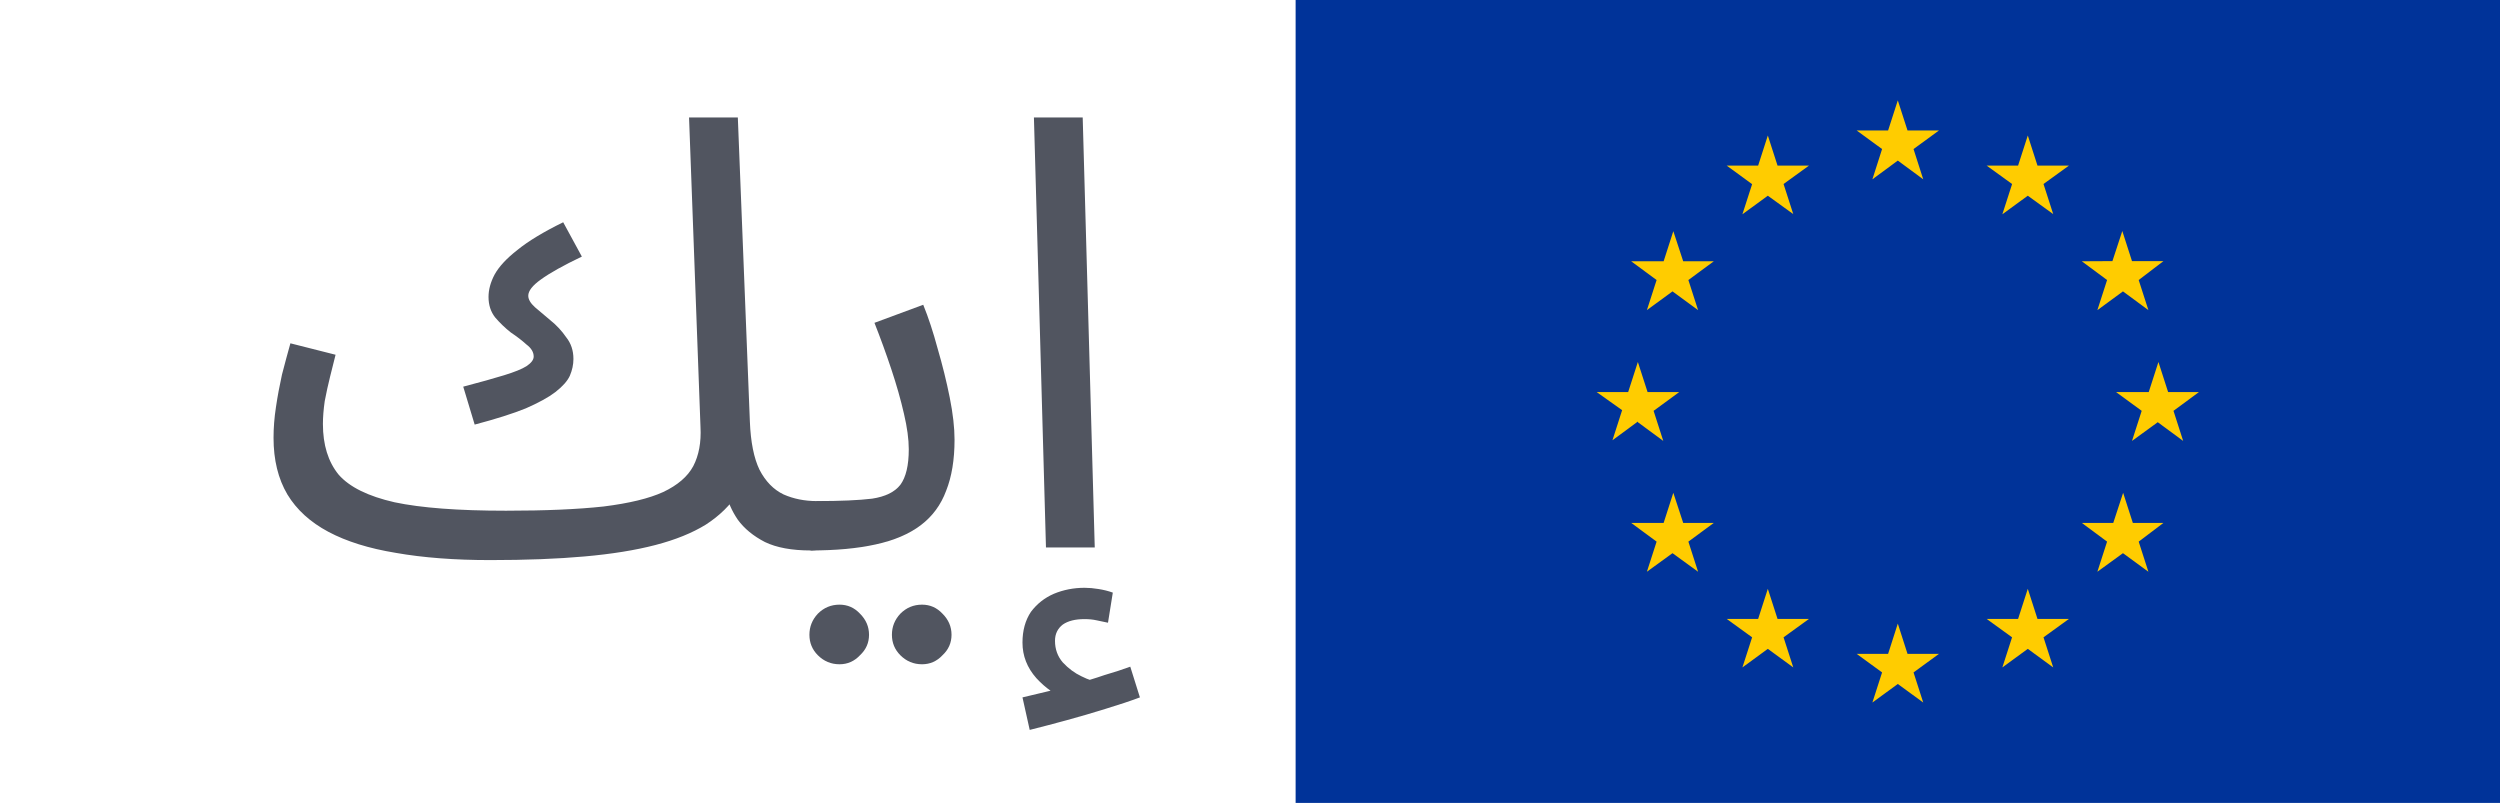
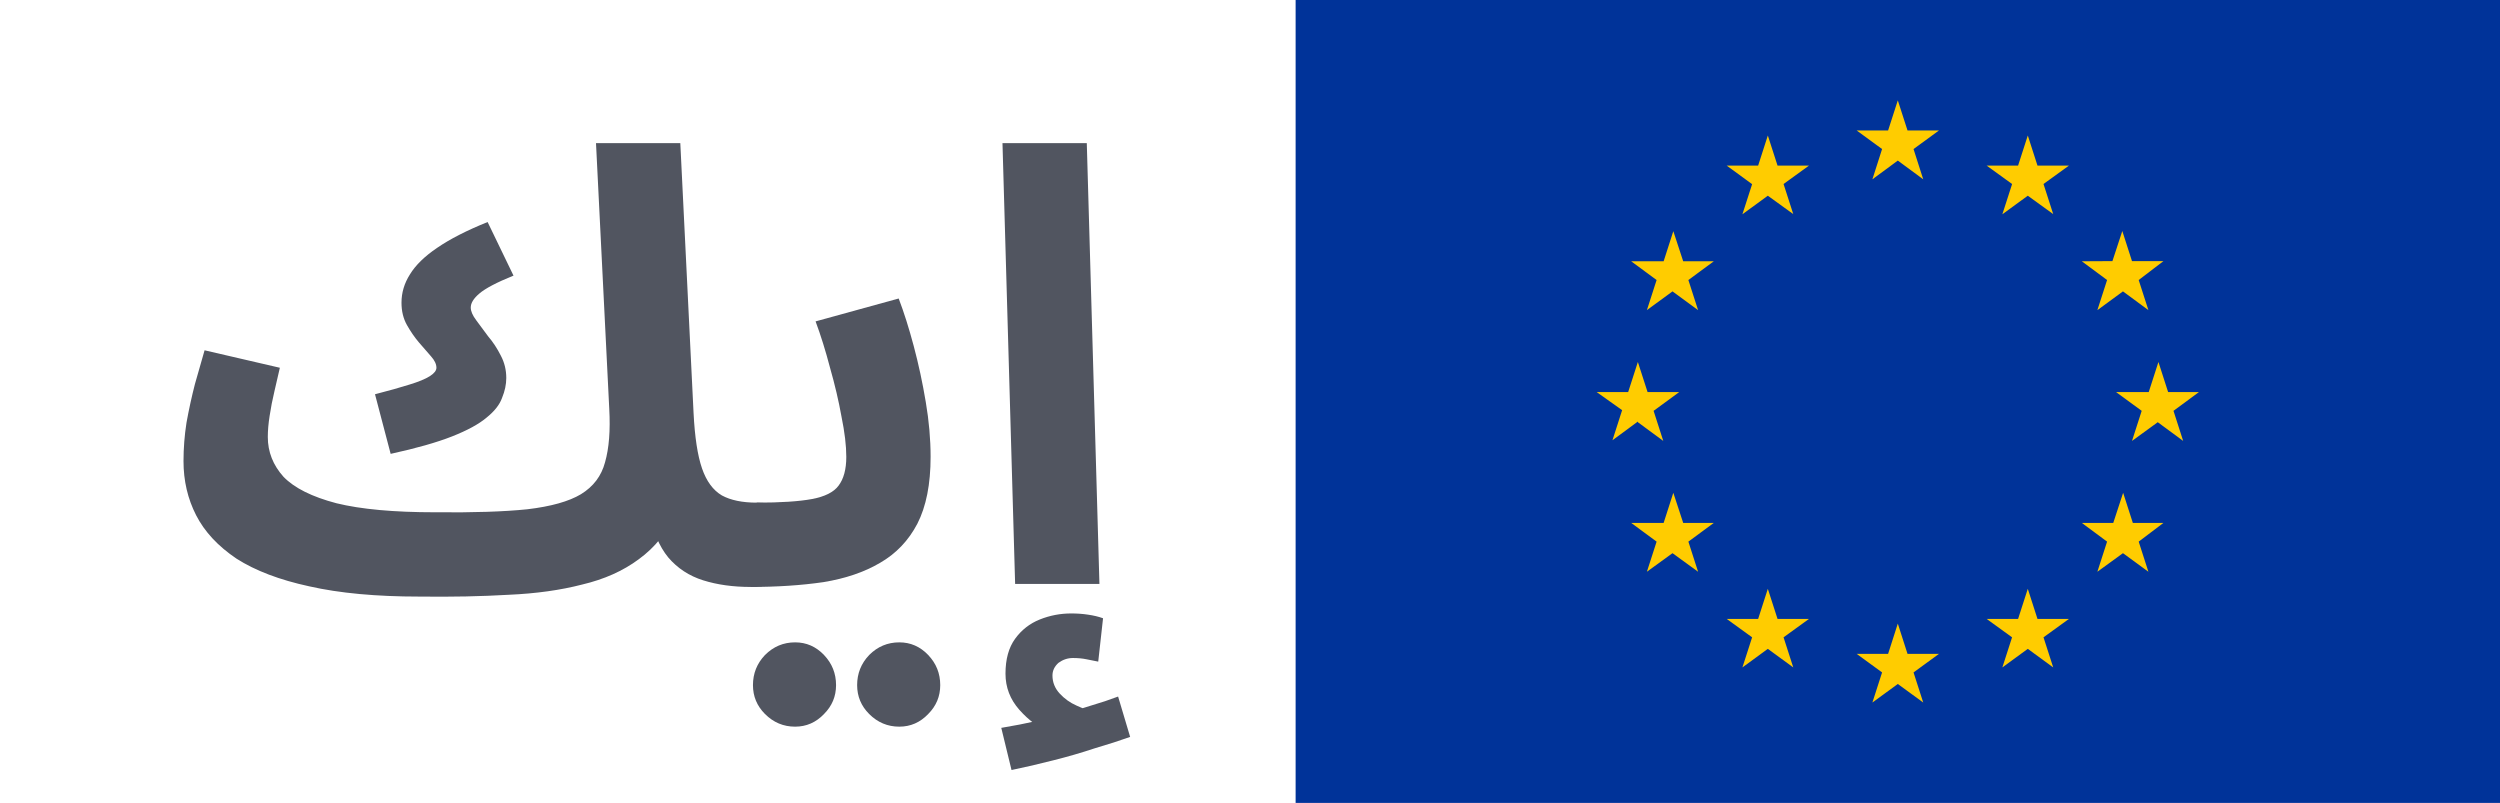
<svg xmlns="http://www.w3.org/2000/svg" width="137" height="44" viewBox="0 0 137 44" fill="none">
-   <path d="M26.87 30.693L27.728 27.987C29.884 27.987 31.666 27.91 33.074 27.756C34.482 27.58 35.571 27.316 36.341 26.964C37.133 26.59 37.683 26.117 37.991 25.545C38.299 24.951 38.431 24.236 38.387 23.4L37.76 6.438H40.433L41.093 23.103C41.137 24.225 41.313 25.105 41.621 25.743C41.951 26.381 42.391 26.832 42.941 27.096C43.491 27.338 44.096 27.459 44.756 27.459C45.218 27.459 45.548 27.591 45.746 27.855C45.966 28.097 46.076 28.394 46.076 28.746C46.076 29.098 45.922 29.428 45.614 29.736C45.306 30.022 44.91 30.165 44.426 30.165C43.392 30.165 42.556 30.011 41.918 29.703C41.28 29.373 40.785 28.966 40.433 28.482C40.103 27.998 39.883 27.492 39.773 26.964L40.466 26.997C40.026 27.679 39.432 28.262 38.684 28.746C37.936 29.208 37.012 29.582 35.912 29.868C34.812 30.154 33.514 30.363 32.018 30.495C30.544 30.627 28.828 30.693 26.87 30.693ZM26.012 23.268L25.385 21.189C26.309 20.947 27.057 20.738 27.629 20.562C28.201 20.386 28.608 20.221 28.85 20.067C29.114 19.891 29.246 19.715 29.246 19.539C29.246 19.297 29.114 19.077 28.85 18.879C28.608 18.659 28.322 18.439 27.992 18.219C27.684 17.977 27.398 17.702 27.134 17.394C26.892 17.086 26.771 16.712 26.771 16.272C26.771 15.876 26.881 15.469 27.101 15.051C27.343 14.611 27.761 14.16 28.355 13.698C28.949 13.214 29.785 12.708 30.863 12.18L31.886 14.061C30.874 14.545 30.126 14.963 29.642 15.315C29.18 15.645 28.949 15.942 28.949 16.206C28.949 16.404 29.07 16.613 29.312 16.833C29.576 17.053 29.862 17.295 30.17 17.559C30.5 17.823 30.786 18.131 31.028 18.483C31.292 18.813 31.424 19.209 31.424 19.671C31.424 19.979 31.358 20.287 31.226 20.595C31.094 20.881 30.83 21.178 30.434 21.486C30.06 21.772 29.521 22.069 28.817 22.377C28.113 22.663 27.178 22.96 26.012 23.268ZM26.87 30.693C24.912 30.693 23.185 30.561 21.689 30.297C20.215 30.055 18.983 29.67 17.993 29.142C17.003 28.614 16.255 27.932 15.749 27.096C15.243 26.238 14.99 25.204 14.99 23.994C14.99 23.444 15.034 22.883 15.122 22.311C15.21 21.717 15.32 21.123 15.452 20.529C15.606 19.935 15.76 19.363 15.914 18.813L18.389 19.44C18.301 19.77 18.202 20.166 18.092 20.628C17.982 21.068 17.883 21.519 17.795 21.981C17.729 22.443 17.696 22.861 17.696 23.235C17.696 24.379 17.982 25.303 18.554 26.007C19.148 26.689 20.171 27.195 21.623 27.525C23.075 27.833 25.11 27.987 27.728 27.987L28.388 29.637L26.87 30.693Z" fill="#515560" />
-   <path d="M44.422 30.165L44.752 27.459C46.05 27.459 47.062 27.415 47.788 27.327C48.514 27.217 49.031 26.964 49.339 26.568C49.647 26.15 49.801 25.501 49.801 24.621C49.801 24.071 49.713 23.422 49.537 22.674C49.361 21.904 49.13 21.09 48.844 20.232C48.558 19.374 48.25 18.527 47.92 17.691L50.593 16.701C50.879 17.405 51.143 18.208 51.385 19.11C51.649 20.012 51.869 20.903 52.045 21.783C52.221 22.663 52.309 23.433 52.309 24.093C52.309 25.193 52.155 26.128 51.847 26.898C51.561 27.668 51.099 28.295 50.461 28.779C49.823 29.263 48.998 29.615 47.986 29.835C46.996 30.055 45.808 30.165 44.422 30.165ZM50.527 36.402C50.065 36.402 49.669 36.237 49.339 35.907C49.031 35.599 48.877 35.225 48.877 34.785C48.877 34.345 49.031 33.96 49.339 33.63C49.669 33.3 50.065 33.135 50.527 33.135C50.967 33.135 51.341 33.3 51.649 33.63C51.979 33.96 52.144 34.345 52.144 34.785C52.144 35.225 51.979 35.599 51.649 35.907C51.341 36.237 50.967 36.402 50.527 36.402ZM46.006 36.402C45.544 36.402 45.148 36.237 44.818 35.907C44.51 35.599 44.356 35.225 44.356 34.785C44.356 34.345 44.51 33.96 44.818 33.63C45.148 33.3 45.544 33.135 46.006 33.135C46.446 33.135 46.82 33.3 47.128 33.63C47.458 33.96 47.623 34.345 47.623 34.785C47.623 35.225 47.458 35.599 47.128 35.907C46.82 36.237 46.446 36.402 46.006 36.402Z" fill="#515560" />
-   <path d="M57.319 30L56.659 6.438H59.332L59.992 30H57.319ZM56.428 39.999L56.032 38.217C56.604 38.085 57.066 37.975 57.418 37.887C57.77 37.799 58.166 37.7 58.606 37.59L58.441 38.283C57.869 38.107 57.319 37.733 56.791 37.161C56.285 36.589 56.032 35.94 56.032 35.214C56.032 34.554 56.186 33.993 56.494 33.531C56.824 33.091 57.242 32.761 57.748 32.541C58.276 32.321 58.837 32.211 59.431 32.211C59.673 32.211 59.926 32.233 60.19 32.277C60.476 32.321 60.74 32.387 60.982 32.475L60.718 34.125C60.498 34.081 60.289 34.037 60.091 33.993C59.893 33.949 59.673 33.927 59.431 33.927C58.925 33.927 58.529 34.026 58.243 34.224C57.957 34.444 57.814 34.741 57.814 35.115C57.814 35.577 57.957 35.973 58.243 36.303C58.551 36.633 58.892 36.886 59.266 37.062C59.662 37.26 59.981 37.359 60.223 37.359L58.87 37.491C59.464 37.337 60.014 37.172 60.52 36.996C61.048 36.842 61.521 36.688 61.939 36.534L62.467 38.217C61.939 38.415 61.312 38.624 60.586 38.844C59.882 39.064 59.167 39.273 58.441 39.471C57.715 39.669 57.044 39.845 56.428 39.999Z" fill="#515560" />
+   <path d="M22.992 32.693L23.85 28.073C25.94 28.095 27.623 28.04 28.899 27.908C30.197 27.754 31.176 27.479 31.836 27.083C32.518 26.665 32.958 26.082 33.156 25.334C33.376 24.564 33.453 23.585 33.387 22.397L32.661 7.844H37.281L38.007 22.628C38.073 23.948 38.227 24.96 38.469 25.664C38.711 26.368 39.074 26.863 39.558 27.149C40.042 27.413 40.68 27.545 41.472 27.545C42.286 27.545 42.869 27.765 43.221 28.205C43.595 28.623 43.782 29.151 43.782 29.789C43.782 30.471 43.551 31.043 43.089 31.505C42.627 31.945 41.978 32.165 41.142 32.165C40.174 32.165 39.305 32.044 38.535 31.802C37.765 31.56 37.127 31.142 36.621 30.548C36.115 29.932 35.774 29.107 35.598 28.073H37.083C36.577 29.151 35.884 30.009 35.004 30.647C34.146 31.285 33.112 31.747 31.902 32.033C30.714 32.341 29.372 32.528 27.876 32.594C26.38 32.682 24.752 32.715 22.992 32.693ZM21.408 24.872L20.55 21.605C21.32 21.407 21.947 21.231 22.431 21.077C22.937 20.923 23.311 20.769 23.553 20.615C23.795 20.461 23.916 20.307 23.916 20.153C23.916 19.955 23.817 19.746 23.619 19.526C23.421 19.306 23.201 19.053 22.959 18.767C22.717 18.481 22.497 18.162 22.299 17.81C22.101 17.458 22.002 17.051 22.002 16.589C22.002 16.039 22.156 15.522 22.464 15.038C22.772 14.532 23.267 14.048 23.949 13.586C24.653 13.102 25.577 12.629 26.721 12.167L28.14 15.104C27.216 15.478 26.589 15.808 26.259 16.094C25.951 16.358 25.797 16.611 25.797 16.853C25.797 17.051 25.896 17.282 26.094 17.546C26.292 17.81 26.512 18.107 26.754 18.437C27.018 18.745 27.249 19.097 27.447 19.493C27.645 19.867 27.744 20.274 27.744 20.714C27.744 21.066 27.667 21.429 27.513 21.803C27.381 22.177 27.095 22.54 26.655 22.892C26.237 23.244 25.61 23.585 24.774 23.915C23.938 24.245 22.816 24.564 21.408 24.872ZM22.992 32.693C20.616 32.693 18.603 32.506 16.953 32.132C15.325 31.78 13.994 31.274 12.96 30.614C11.948 29.932 11.211 29.14 10.749 28.238C10.287 27.336 10.056 26.346 10.056 25.268C10.056 24.564 10.111 23.86 10.221 23.156C10.353 22.43 10.507 21.726 10.683 21.044C10.881 20.362 11.057 19.746 11.211 19.196L15.336 20.153C15.248 20.549 15.149 20.978 15.039 21.44C14.929 21.902 14.841 22.353 14.775 22.793C14.709 23.211 14.676 23.596 14.676 23.948C14.676 24.762 14.962 25.488 15.534 26.126C16.128 26.742 17.096 27.226 18.438 27.578C19.78 27.908 21.584 28.073 23.85 28.073L24.51 31.637L22.992 32.693Z" fill="#515560" />
+   <path d="M41.13 32.165L41.46 27.545C42.78 27.545 43.792 27.479 44.496 27.347C45.2 27.215 45.684 26.973 45.948 26.621C46.234 26.247 46.377 25.719 46.377 25.037C46.377 24.421 46.289 23.684 46.113 22.826C45.959 21.968 45.75 21.077 45.486 20.153C45.244 19.229 44.98 18.382 44.694 17.612L49.248 16.358C49.534 17.106 49.809 17.975 50.073 18.965C50.337 19.955 50.557 20.978 50.733 22.034C50.909 23.068 50.997 24.069 50.997 25.037C50.997 26.533 50.755 27.754 50.271 28.7C49.787 29.624 49.105 30.339 48.225 30.845C47.367 31.351 46.333 31.703 45.123 31.901C43.913 32.077 42.582 32.165 41.13 32.165ZM49.281 39.821C48.643 39.821 48.093 39.59 47.631 39.128C47.191 38.688 46.971 38.16 46.971 37.544C46.971 36.906 47.191 36.356 47.631 35.894C48.093 35.432 48.643 35.201 49.281 35.201C49.897 35.201 50.425 35.432 50.865 35.894C51.305 36.356 51.525 36.906 51.525 37.544C51.525 38.16 51.305 38.688 50.865 39.128C50.425 39.59 49.897 39.821 49.281 39.821ZM43.572 39.821C42.934 39.821 42.384 39.59 41.922 39.128C41.482 38.688 41.262 38.16 41.262 37.544C41.262 36.906 41.482 36.356 41.922 35.894C42.384 35.432 42.934 35.201 43.572 35.201C44.188 35.201 44.716 35.432 45.156 35.894C45.596 36.356 45.816 36.906 45.816 37.544C45.816 38.16 45.596 38.688 45.156 39.128C44.716 39.59 44.188 39.821 43.572 39.821Z" fill="#515560" />
+   <path d="M55.629 32L54.936 7.844H59.556L60.249 32H55.629ZM55.431 42.197L54.87 39.887C55.64 39.755 56.212 39.645 56.586 39.557C56.982 39.469 57.4 39.37 57.84 39.26L57.51 40.085C56.938 39.887 56.388 39.491 55.86 38.897C55.354 38.325 55.101 37.665 55.101 36.917C55.101 36.125 55.277 35.487 55.629 35.003C55.981 34.519 56.432 34.167 56.982 33.947C57.532 33.727 58.104 33.617 58.698 33.617C59.028 33.617 59.336 33.639 59.622 33.683C59.93 33.727 60.205 33.793 60.447 33.881L60.183 36.257C59.963 36.213 59.743 36.169 59.523 36.125C59.303 36.081 59.061 36.059 58.797 36.059C58.511 36.059 58.247 36.147 58.005 36.323C57.785 36.521 57.675 36.752 57.675 37.016C57.675 37.39 57.807 37.72 58.071 38.006C58.335 38.292 58.643 38.512 58.995 38.666C59.369 38.842 59.677 38.941 59.919 38.963L58.104 39.161C58.698 39.007 59.259 38.842 59.787 38.666C60.315 38.512 60.81 38.347 61.272 38.171L61.932 40.382C61.382 40.58 60.733 40.789 59.985 41.009C59.259 41.251 58.5 41.471 57.708 41.669C56.938 41.867 56.179 42.043 55.431 42.197Z" fill="#515560" />
  <rect x="71" width="66" height="44" fill="#003399" />
  <path fill-rule="evenodd" clip-rule="evenodd" d="M101.745 7.15L103.138 8.168L102.607 9.827L104 8.8L105.393 9.827L104.862 8.168L106.255 7.15H104.532L104 5.5L103.468 7.15H101.745ZM105.393 38.499L104.862 36.849L106.255 35.832H104.532L104 34.173L103.468 35.832H101.745L103.138 36.849L102.607 38.499L104 37.482L105.393 38.499ZM89.755 23.1L88.362 24.127L88.893 22.477L87.5 21.487H89.223L89.755 19.837L90.287 21.487H92.019L90.617 22.514L91.148 24.164L89.755 23.137V23.1ZM98.271 11.733L97.739 10.083L99.132 9.075H97.409L96.877 7.425L96.346 9.075H94.623L96.016 10.092L95.484 11.742L96.877 10.725L98.271 11.733ZM91.167 14.318L91.698 12.668L92.239 14.318H93.917L92.523 15.345L93.055 16.995L91.653 15.968L90.25 16.995L90.782 15.345L89.388 14.318H91.167ZM91.167 28.655H89.407H89.388L90.782 29.681L90.25 31.332L91.653 30.314L93.055 31.332L92.523 29.681L93.917 28.655H92.239L91.698 27.005L91.167 28.655ZM96.016 34.925L94.623 33.917H96.346L96.877 32.267L97.409 33.917H99.132L97.739 34.925L98.271 36.575L96.877 35.557L95.484 36.575L96.016 34.925ZM119.638 24.164L119.107 22.514L120.5 21.487H118.813L118.282 19.837L117.75 21.487H115.963L117.365 22.514L116.833 24.164L118.245 23.137L119.638 24.164ZM110.261 10.083L108.868 9.075H110.591L111.123 7.425L111.654 9.075H113.378L111.984 10.083L112.516 11.733L111.123 10.725L109.729 11.742L110.261 10.092V10.083ZM116.302 12.659L115.761 14.309L114.083 14.318L115.468 15.345L114.936 16.995L116.338 15.968L117.732 16.995L117.2 15.345L118.557 14.309H116.833L116.302 12.659ZM116.879 28.655H118.557L117.2 29.681L117.732 31.332L116.338 30.314L114.936 31.332L115.468 29.681L114.083 28.655H115.807L116.348 27.005L116.879 28.655ZM111.984 34.925L113.378 33.917H111.654L111.123 32.267L110.591 33.917H108.868L110.261 34.925L109.729 36.575L111.123 35.557L112.516 36.575L111.984 34.925Z" fill="#FFCC00" />
</svg>
